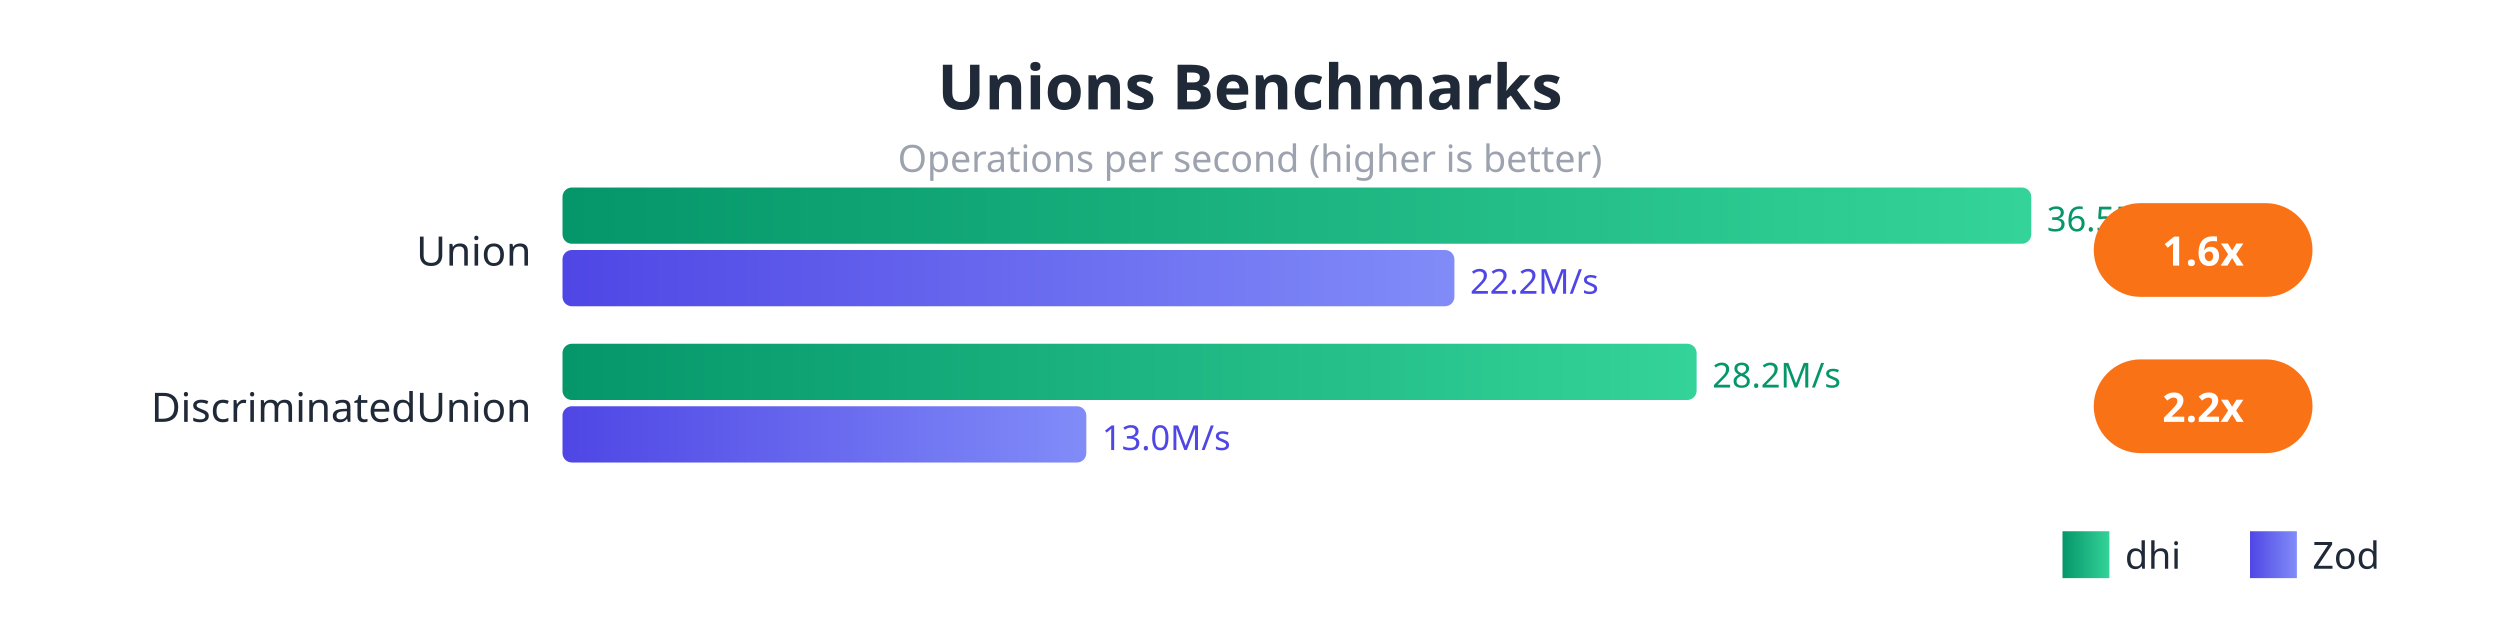
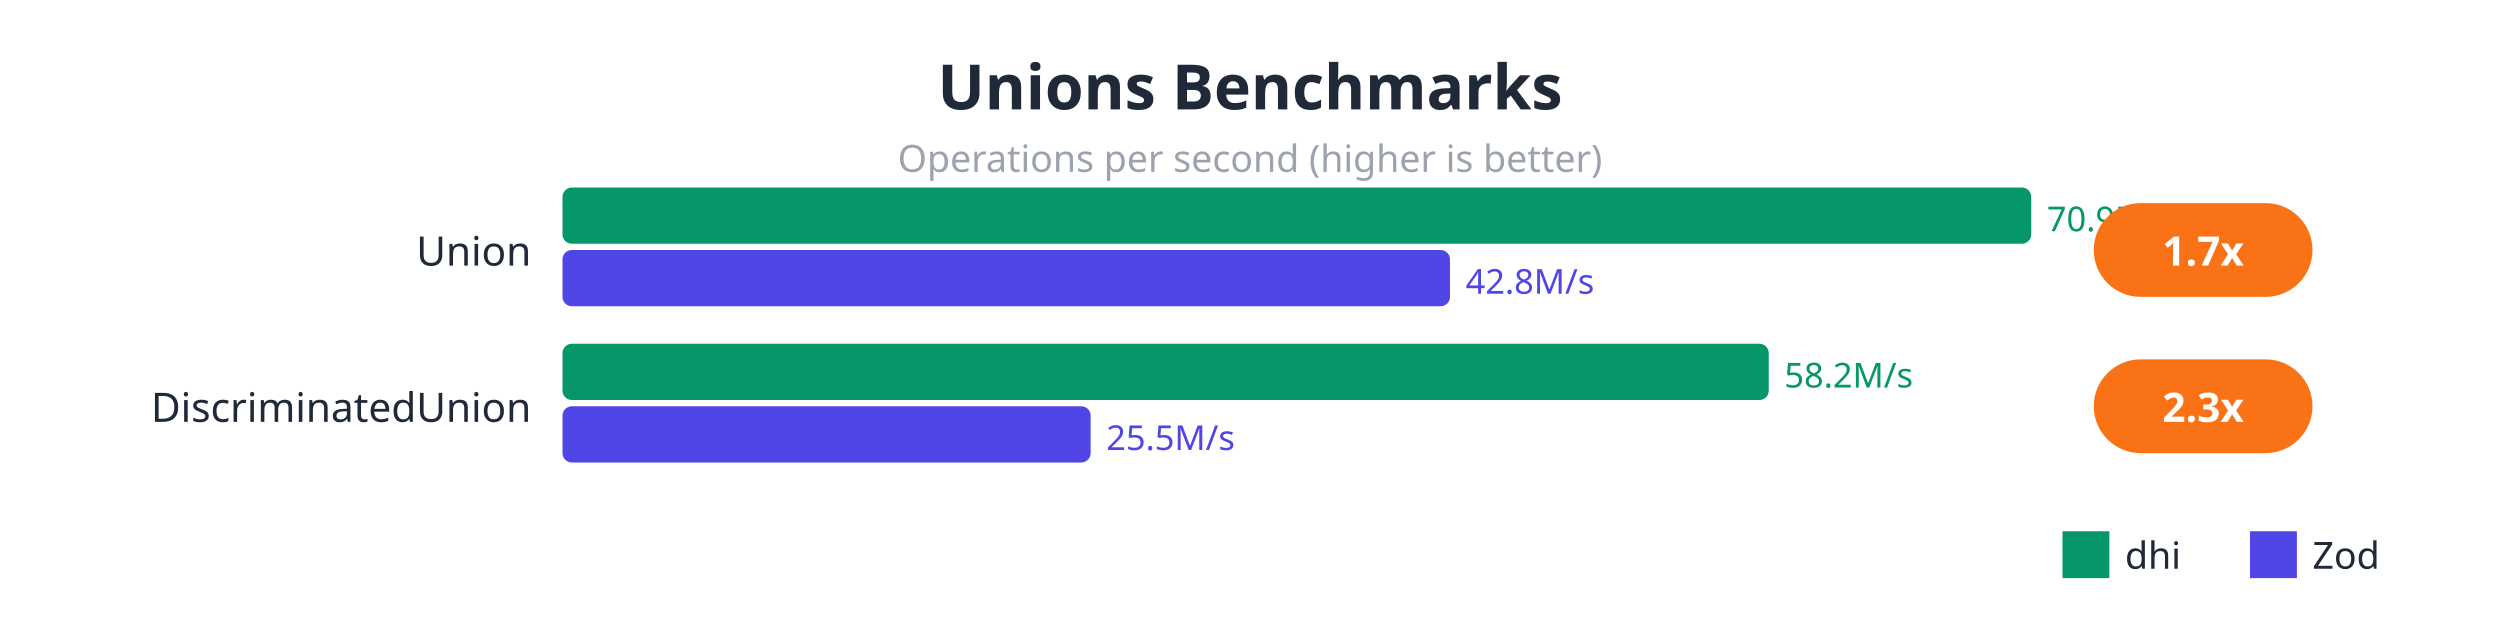
- <svg xmlns="http://www.w3.org/2000/svg" viewBox="0 0 800 200" style="font-family: system-ui, sans-serif;">
-   <defs>
-     <linearGradient id="dhiGrad" x1="0%" y1="0%" x2="100%" y2="0%">
-       <stop offset="0%" style="stop-color:#059669;stop-opacity:1" />
-       <stop offset="100%" style="stop-color:#34d399;stop-opacity:1" />
-     </linearGradient>
-     <linearGradient id="zodGrad" x1="0%" y1="0%" x2="100%" y2="0%">
-       <stop offset="0%" style="stop-color:#4f46e5;stop-opacity:1" />
-       <stop offset="100%" style="stop-color:#818cf8;stop-opacity:1" />
-     </linearGradient>
-   </defs>
+ <svg xmlns="http://www.w3.org/2000/svg" viewBox="0 0 800 200">
  <rect width="800" height="200" fill="#ffffff" />
-   <text x="400" y="35" fill="#1f2937" font-size="20" font-weight="bold" text-anchor="middle">Unions Benchmarks</text>
-   <text x="400" y="55" fill="#9ca3af" font-size="12" text-anchor="middle">Operations per second (higher is better)</text>
-   <text x="170" y="85" fill="#1f2937" font-size="13" text-anchor="end">Union</text>
-   <rect x="180" y="60" width="470" height="18" fill="url(#dhiGrad)" rx="3" />
-   <text x="655" y="74" fill="#059669" font-size="11">36.5M/s</text>
-   <rect x="180" y="80" width="285.413" height="18" fill="url(#zodGrad)" rx="3" />
-   <text x="470.413" y="94" fill="#4f46e5" font-size="11">22.2M/s</text>
+   <text x="400" y="35" fill="#1f2937" font-size="20" font-weight="bold" text-anchor="middle" font-family="sans-serif">Unions Benchmarks</text>
+   <text x="400" y="55" fill="#9ca3af" font-size="12" text-anchor="middle" font-family="sans-serif">Operations per second (higher is better)</text>
+   <text x="170" y="85" fill="#1f2937" font-size="13" text-anchor="end" font-family="sans-serif">Union</text>
+   <rect x="180" y="60" width="470" height="18" fill="#059669" rx="3" />
+   <text x="655" y="74" fill="#059669" font-size="11" font-family="sans-serif">70.9M/s</text>
+   <rect x="180" y="80" width="284" height="18" fill="#4f46e5" rx="3" />
+   <text x="469" y="94" fill="#4f46e5" font-size="11" font-family="sans-serif">42.8M/s</text>
  <rect x="670" y="65" width="70" height="30" fill="#f97316" rx="15" />
-   <text x="705" y="85" fill="white" font-size="13" font-weight="bold" text-anchor="middle">1.6x</text>
-   <text x="170" y="135" fill="#1f2937" font-size="13" text-anchor="end">DiscriminatedUnion</text>
-   <rect x="180" y="110" width="362.923" height="18" fill="url(#dhiGrad)" rx="3" />
-   <text x="547.923" y="124" fill="#059669" font-size="11">28.2M/s</text>
-   <rect x="180" y="130" width="167.626" height="18" fill="url(#zodGrad)" rx="3" />
-   <text x="352.626" y="144" fill="#4f46e5" font-size="11">13.0M/s</text>
+   <text x="705" y="85" fill="white" font-size="13" font-weight="bold" text-anchor="middle" font-family="sans-serif">1.7x</text>
+   <text x="170" y="135" fill="#1f2937" font-size="13" text-anchor="end" font-family="sans-serif">DiscriminatedUnion</text>
+   <rect x="180" y="110" width="386" height="18" fill="#059669" rx="3" />
+   <text x="571" y="124" fill="#059669" font-size="11" font-family="sans-serif">58.2M/s</text>
+   <rect x="180" y="130" width="169" height="18" fill="#4f46e5" rx="3" />
+   <text x="354" y="144" fill="#4f46e5" font-size="11" font-family="sans-serif">25.5M/s</text>
  <rect x="670" y="115" width="70" height="30" fill="#f97316" rx="15" />
-   <text x="705" y="135" fill="white" font-size="13" font-weight="bold" text-anchor="middle">2.2x</text>
-   <rect x="660" y="170" width="15" height="15" fill="url(#dhiGrad)" />
-   <text x="680" y="182" fill="#1f2937" font-size="12">dhi</text>
-   <rect x="720" y="170" width="15" height="15" fill="url(#zodGrad)" />
-   <text x="740" y="182" fill="#1f2937" font-size="12">Zod</text>
+   <text x="705" y="135" fill="white" font-size="13" font-weight="bold" text-anchor="middle" font-family="sans-serif">2.3x</text>
+   <rect x="660" y="170" width="15" height="15" fill="#059669" />
+   <text x="680" y="182" fill="#1f2937" font-size="12" font-family="sans-serif">dhi</text>
+   <rect x="720" y="170" width="15" height="15" fill="#4f46e5" />
+   <text x="740" y="182" fill="#1f2937" font-size="12" font-family="sans-serif">Zod</text>
</svg>
